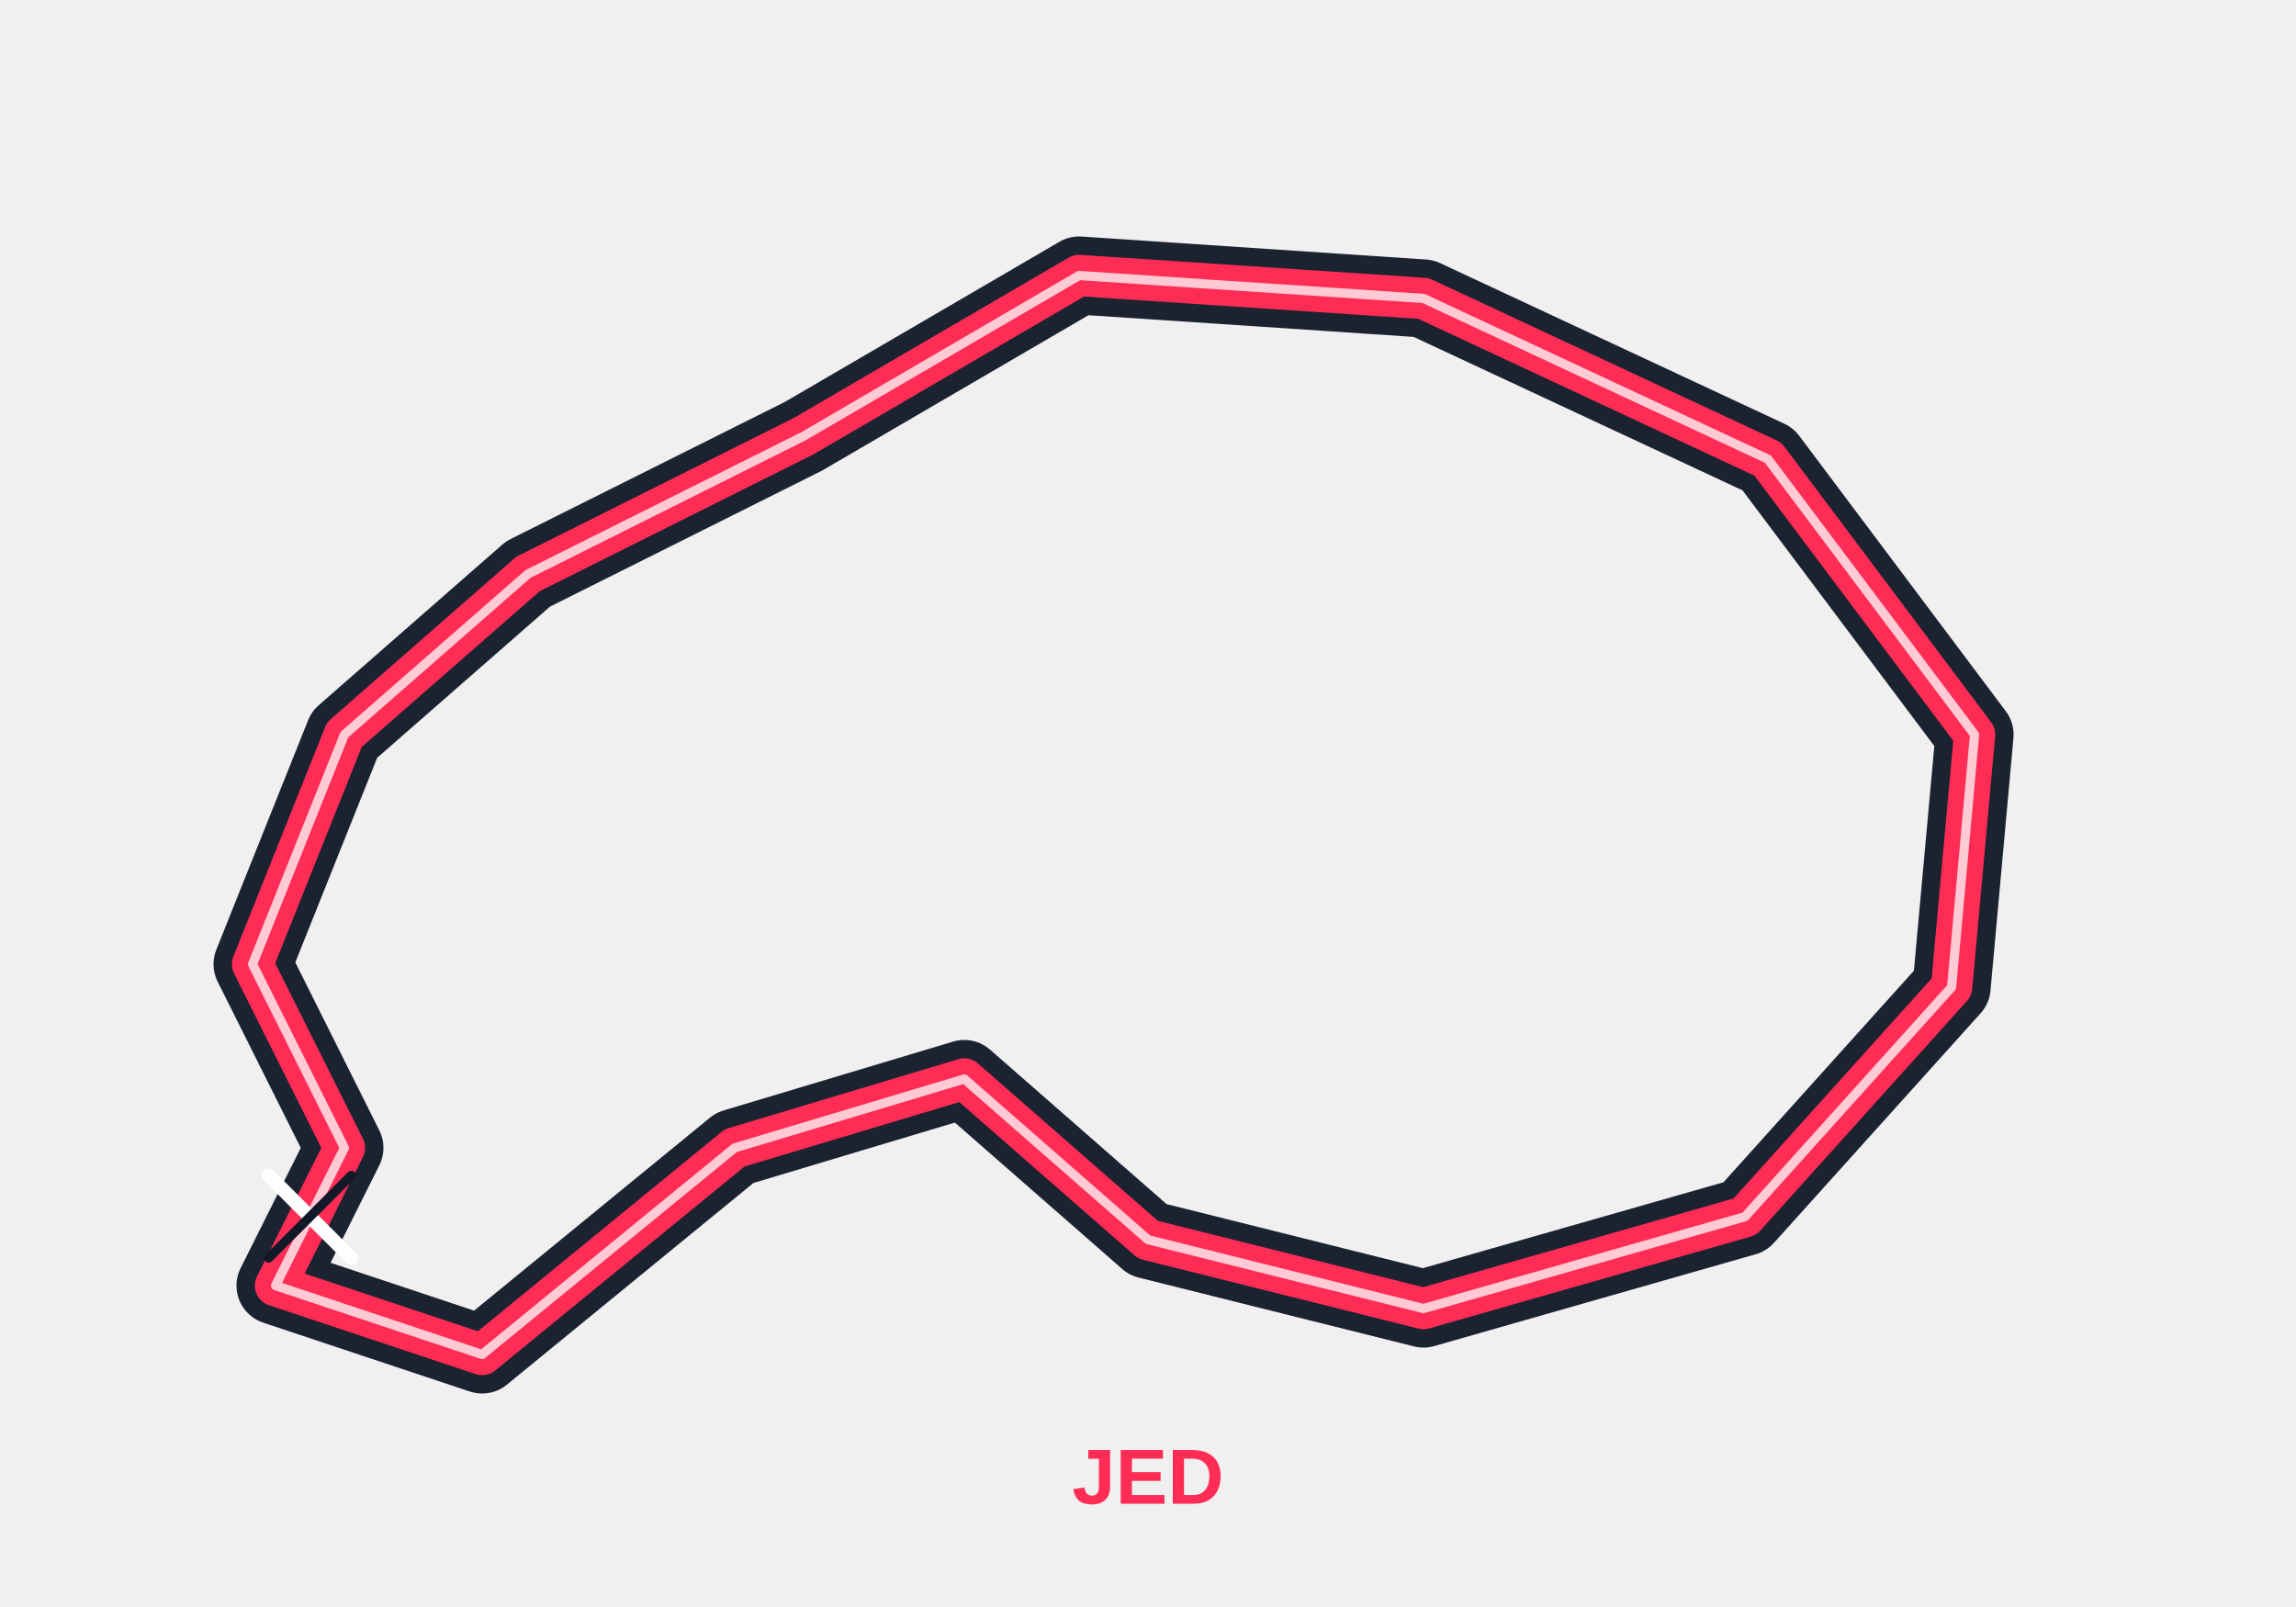
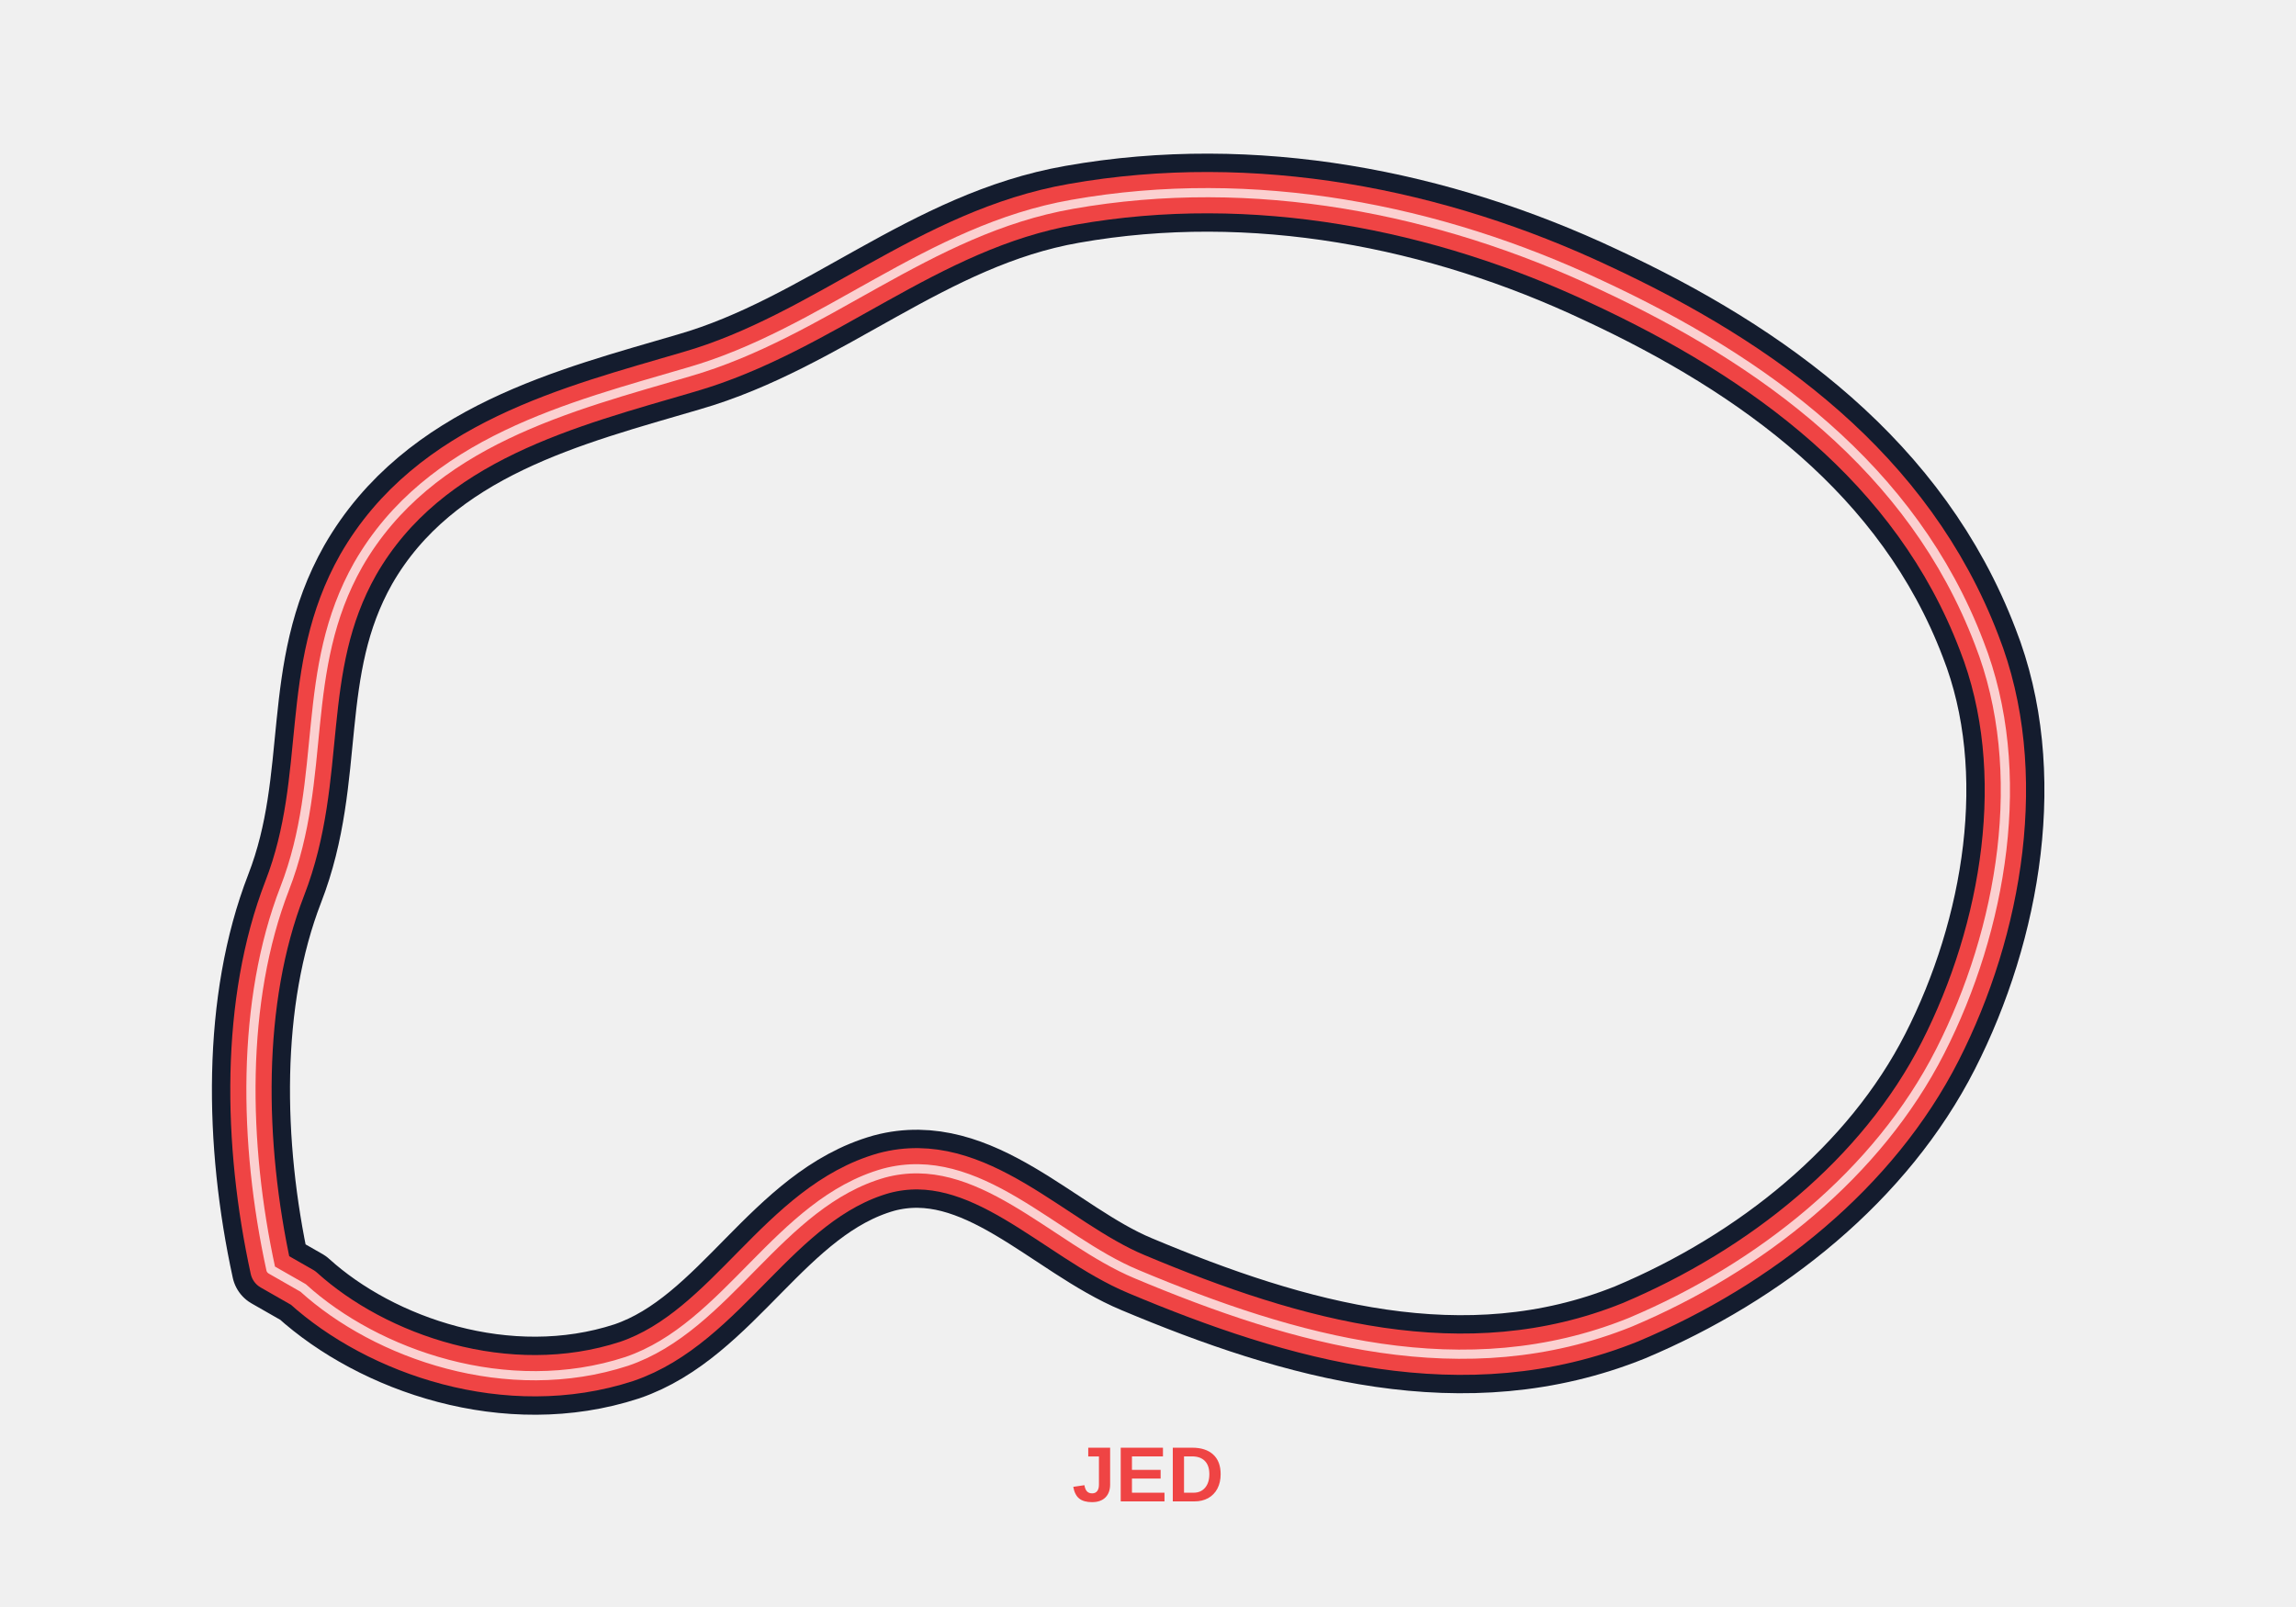
- <svg xmlns="http://www.w3.org/2000/svg" viewBox="0 0 1000 700" aria-label="JED track outline">
+ <svg xmlns="http://www.w3.org/2000/svg" viewBox="0 0 1000 700" aria-label="JED track layout">
  <rect width="1000" height="700" fill="transparent" />
-   <path d="M 120 560 L 150 500 L 110 420 L 150 320 L 230 250 L 350 190 L 470 120 L 620 130 L 770 200 L 860 320 L 850 430 L 760 530 L 620 570 L 500 540 L 420 470 L 320 500 L 210 590 Z" fill="none" stroke="#111827" stroke-width="34" stroke-linejoin="round" stroke-linecap="round" opacity="0.95" />
-   <path d="M 120 560 L 150 500 L 110 420 L 150 320 L 230 250 L 350 190 L 470 120 L 620 130 L 770 200 L 860 320 L 850 430 L 760 530 L 620 570 L 500 540 L 420 470 L 320 500 L 210 590 Z" fill="none" stroke="#ff2d55" stroke-width="18" stroke-linejoin="round" stroke-linecap="round" opacity="1" />
-   <path d="M 120 560 L 150 500 L 110 420 L 150 320 L 230 250 L 350 190 L 470 120 L 620 130 L 770 200 L 860 320 L 850 430 L 760 530 L 620 570 L 500 540 L 420 470 L 320 500 L 210 590 Z" fill="none" stroke="#ffffff" stroke-width="4" stroke-linejoin="round" stroke-linecap="round" opacity="0.75" />
-   <line x1="117.0" y1="512.0" x2="153.0" y2="548.0" stroke="#ffffff" stroke-width="6" stroke-linecap="round" opacity="1" />
-   <line x1="117.0" y1="548.0" x2="153.0" y2="512.0" stroke="#111827" stroke-width="4" stroke-linecap="round" opacity="1" />
-   <text x="500" y="655" text-anchor="middle" font-family="Arial, Helvetica, sans-serif" font-size="34" font-weight="700" fill="#ff2d55">JED</text>
+   <path d="M118,553 C106,498 105,436 124,387 C143,338 130,292 156,246 C187,192 249,177 300,162 C359,145 404,100 467,89 C546,75 627,91 697,124 C768,157 833,204 862,280 C884,336 872,405 845,458 C818,511 767,552 710,576 C638,605 564,584 495,555 C459,540 426,500 385,511 C339,524 317,578 273,593 C221,610 164,590 132,561 Z" fill="none" stroke="#0f172a" stroke-width="34" stroke-linejoin="round" stroke-linecap="round" opacity="0.98" />
+   <path d="M118,553 C106,498 105,436 124,387 C143,338 130,292 156,246 C187,192 249,177 300,162 C359,145 404,100 467,89 C546,75 627,91 697,124 C768,157 833,204 862,280 C884,336 872,405 845,458 C818,511 767,552 710,576 C638,605 564,584 495,555 C459,540 426,500 385,511 C339,524 317,578 273,593 C221,610 164,590 132,561 Z" fill="none" stroke="#ef4444" stroke-width="18" stroke-linejoin="round" stroke-linecap="round" opacity="1" />
+   <path d="M118,553 C106,498 105,436 124,387 C143,338 130,292 156,246 C187,192 249,177 300,162 C359,145 404,100 467,89 C546,75 627,91 697,124 C768,157 833,204 862,280 C884,336 872,405 845,458 C818,511 767,552 710,576 C638,605 564,584 495,555 C459,540 426,500 385,511 C339,524 317,578 273,593 C221,610 164,590 132,561 Z" fill="none" stroke="#ffffff" stroke-width="4" stroke-linejoin="round" stroke-linecap="round" opacity="0.75" />
+   <text x="500" y="654" text-anchor="middle" font-family="Arial, Helvetica, sans-serif" font-size="34" font-weight="700" fill="#ef4444">JED</text>
</svg>
